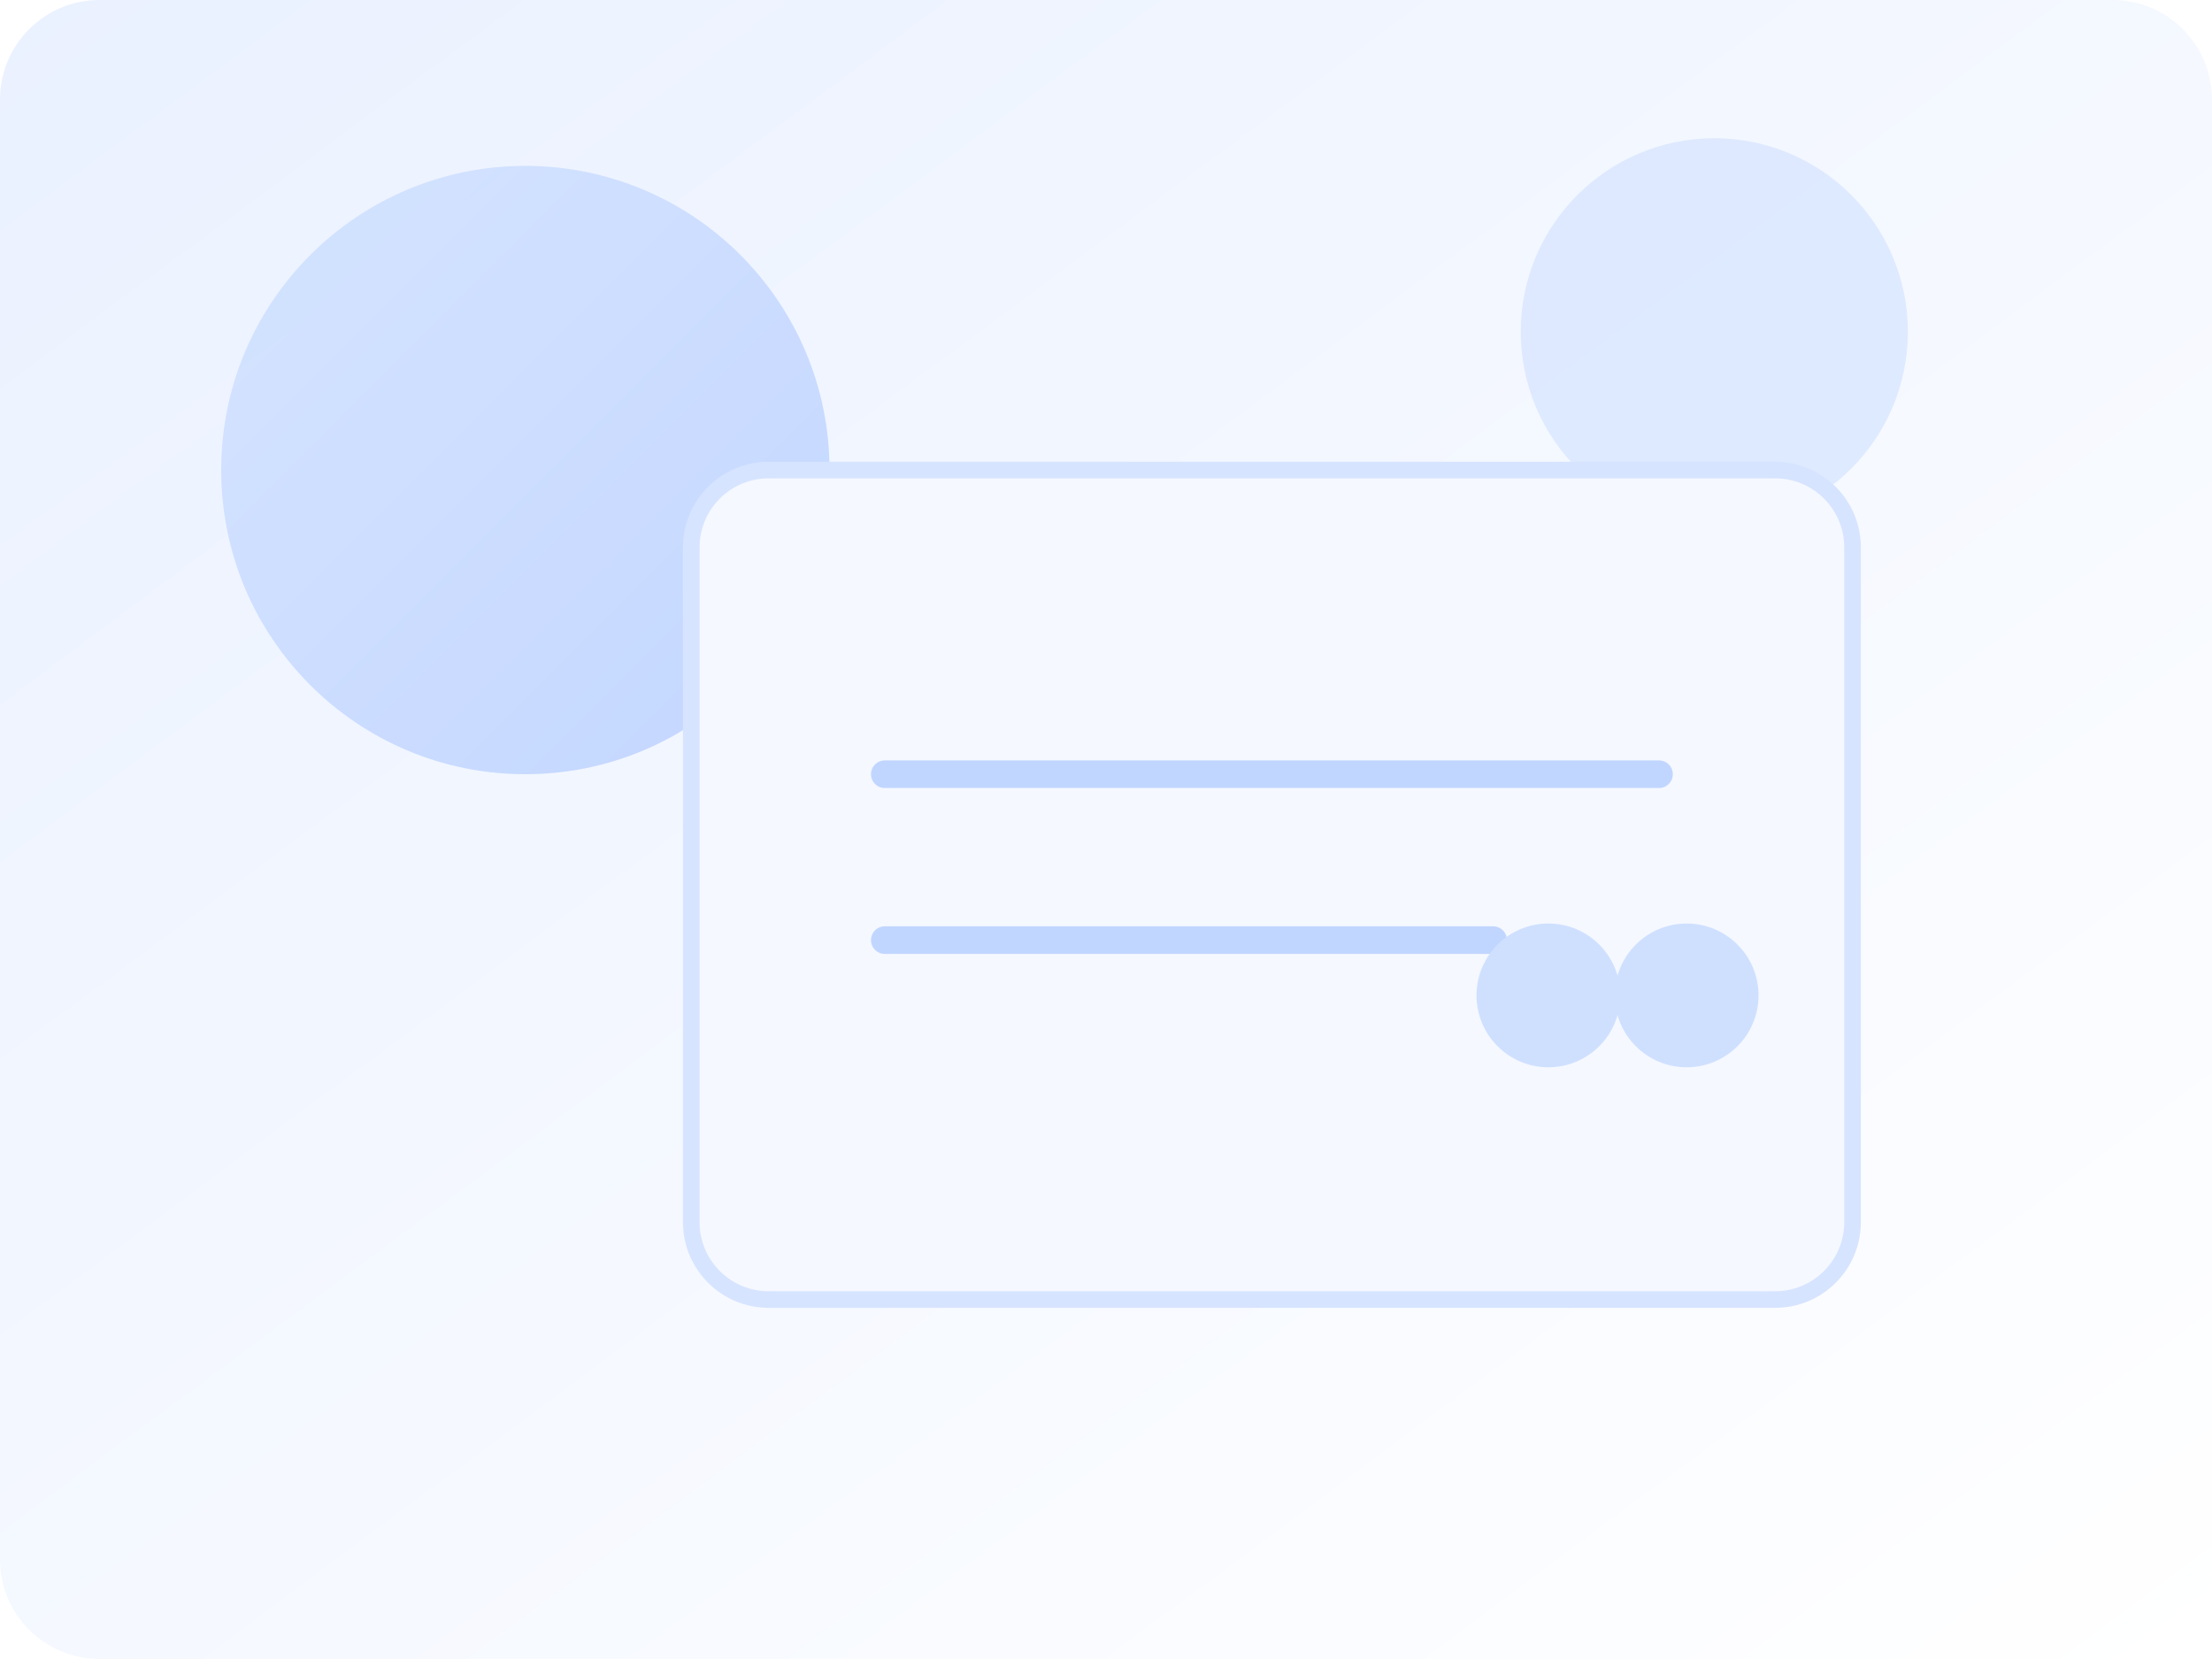
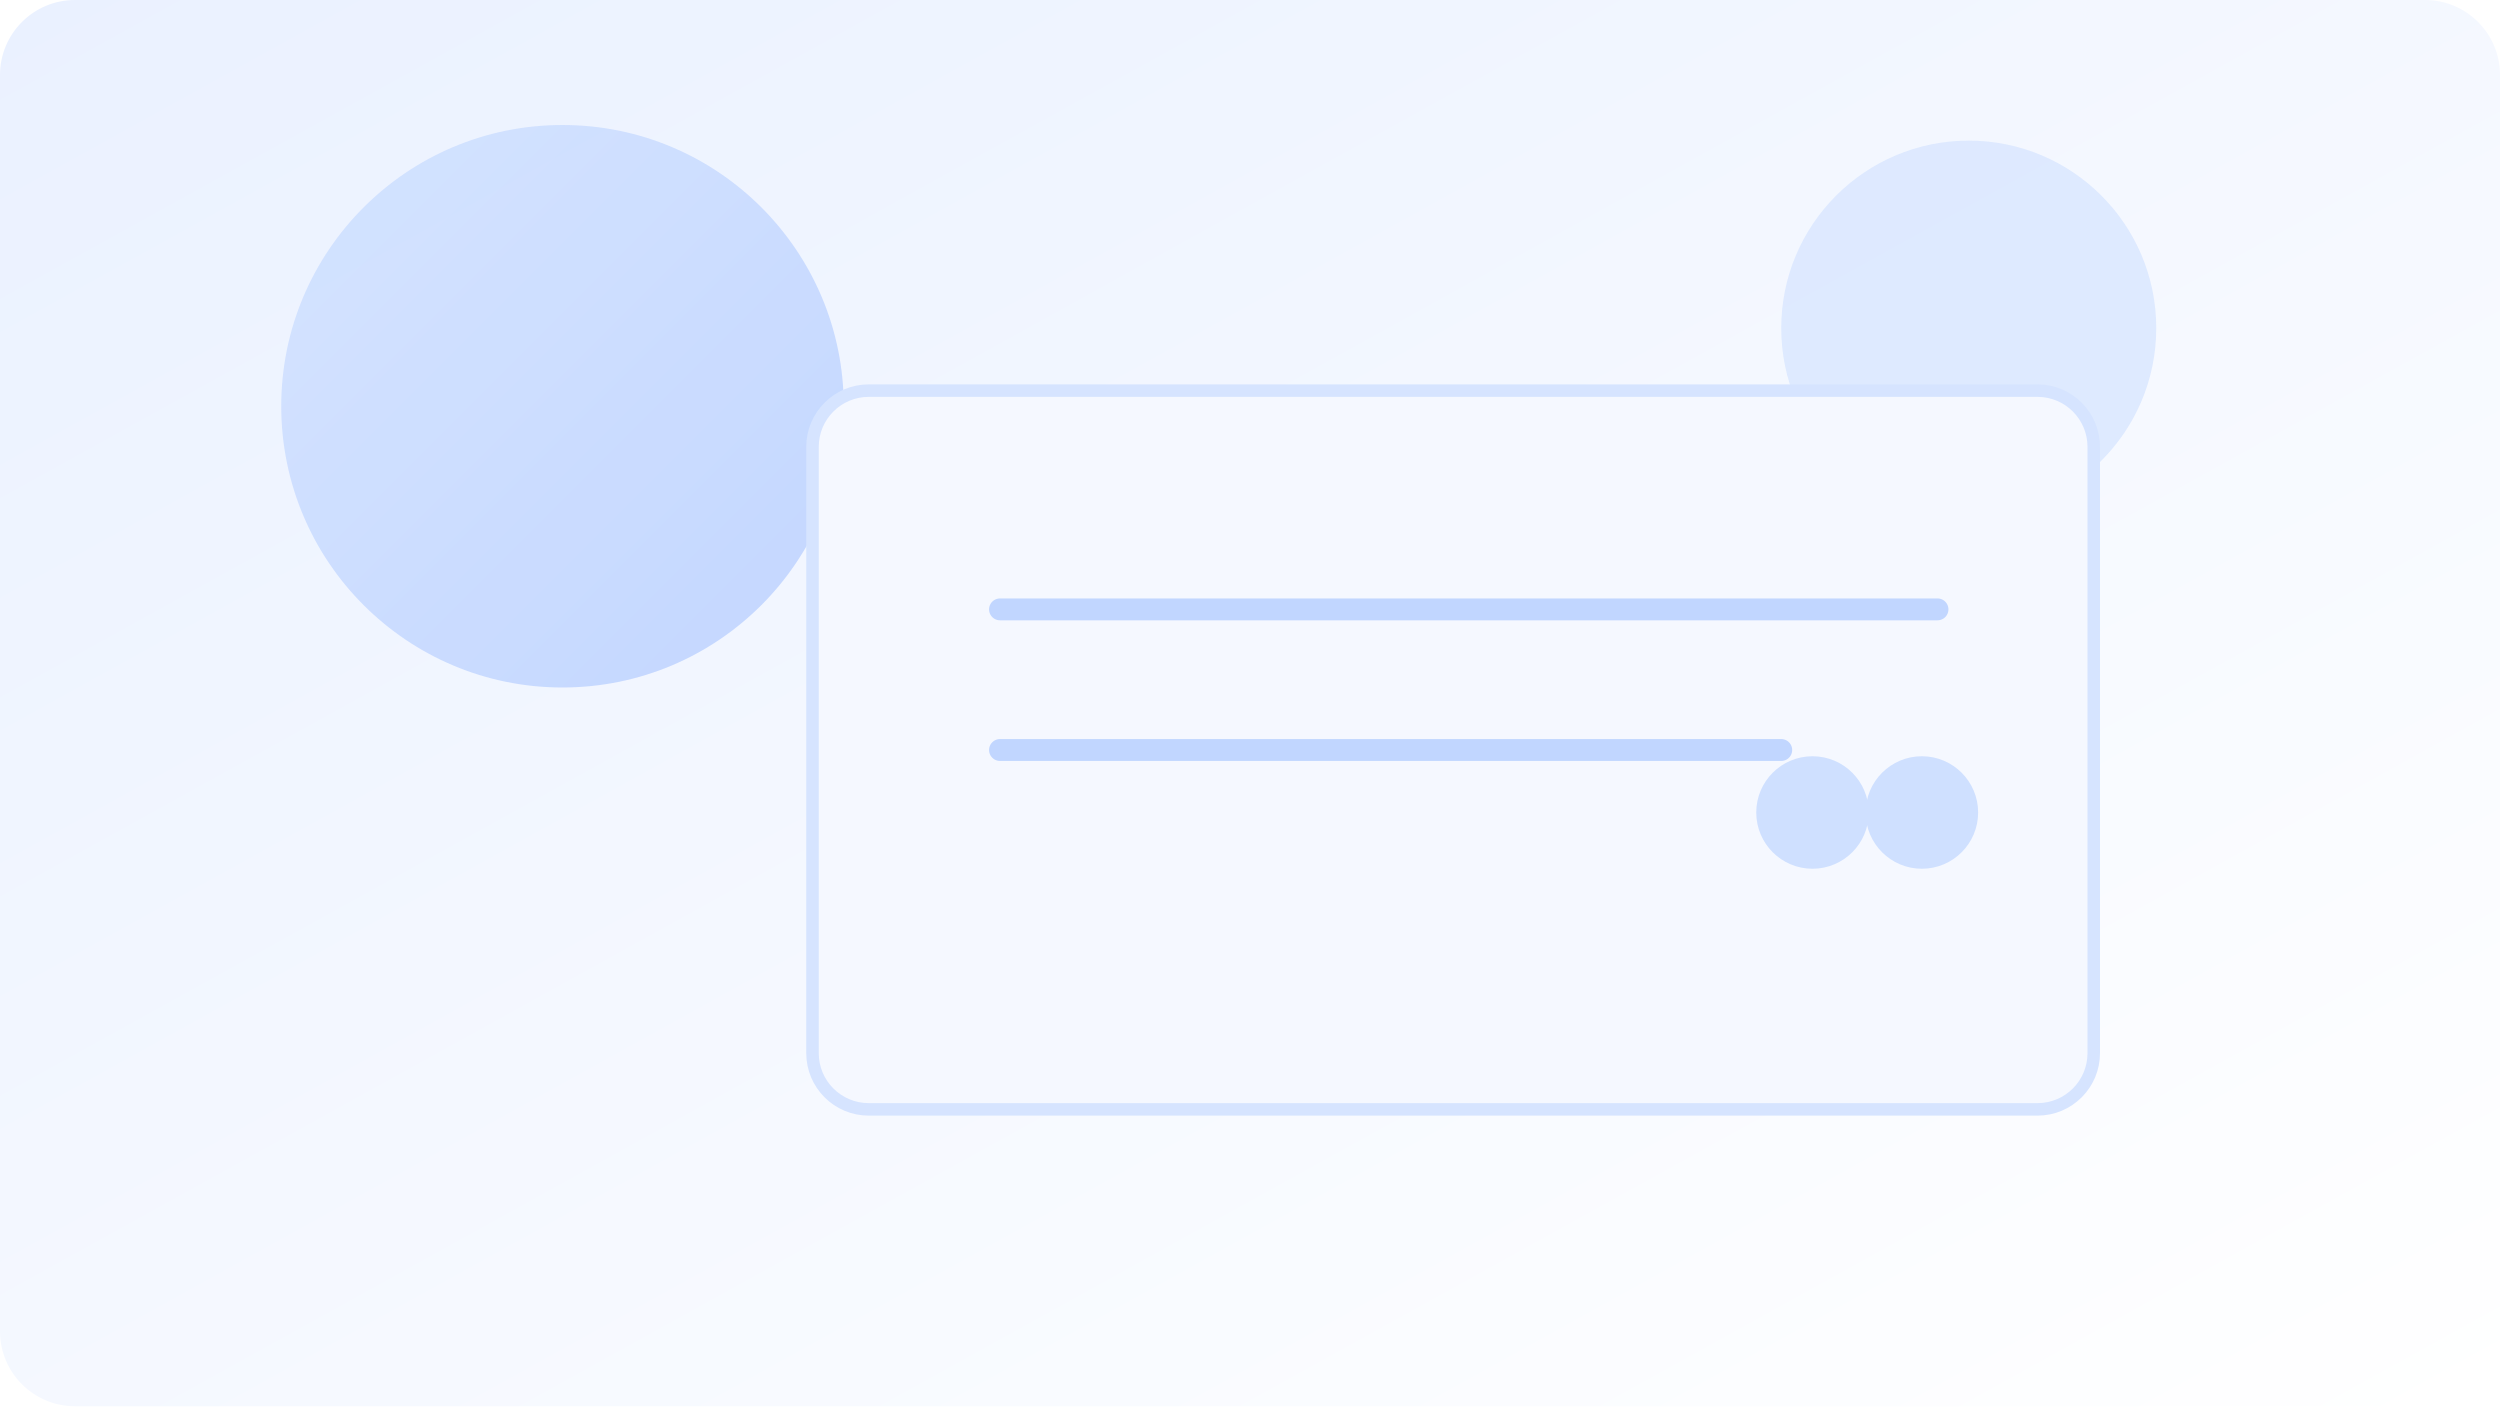
- <svg xmlns="http://www.w3.org/2000/svg" width="800" height="600" viewBox="0 0 800 600" fill="none">
+ <svg xmlns="http://www.w3.org/2000/svg" width="1600" height="900" viewBox="0 0 1600 900" fill="none">
  <defs>
    <linearGradient id="bg" x1="0" y1="0" x2="1" y2="1">
      <stop offset="0%" stop-color="#EAF1FF" />
      <stop offset="100%" stop-color="#FFFFFF" />
    </linearGradient>
    <linearGradient id="accent" x1="0" y1="0" x2="1" y2="1">
      <stop offset="0%" stop-color="#CFE0FF" />
      <stop offset="100%" stop-color="#B7CEFF" />
    </linearGradient>
  </defs>
-   <rect width="800" height="600" rx="36" fill="url(#bg)" />
-   <circle cx="190" cy="170" r="110" fill="url(#accent)" opacity="0.8" />
-   <circle cx="620" cy="120" r="70" fill="#D8E6FF" opacity="0.8" />
-   <rect x="250" y="170" width="420" height="300" rx="28" fill="#F5F8FF" stroke="#D6E4FF" stroke-width="6" />
-   <path d="M320 280H600" stroke="#C1D6FF" stroke-width="10" stroke-linecap="round" />
-   <path d="M320 340H540" stroke="#C1D6FF" stroke-width="10" stroke-linecap="round" />
-   <circle cx="560" cy="360" r="26" fill="#CFE0FF" />
-   <circle cx="610" cy="360" r="26" fill="#CFE0FF" />
+   <rect width="1600" height="900" rx="48" fill="url(#bg)" />
+   <circle cx="360" cy="260" r="180" fill="url(#accent)" opacity="0.8" />
+   <circle cx="1260" cy="210" r="120" fill="#D8E6FF" opacity="0.8" />
+   <rect x="520" y="250" width="820" height="460" rx="36" fill="#F5F8FF" stroke="#D6E4FF" stroke-width="8" />
+   <path d="M640 390H1240" stroke="#C1D6FF" stroke-width="14" stroke-linecap="round" />
+   <path d="M640 480H1140" stroke="#C1D6FF" stroke-width="14" stroke-linecap="round" />
+   <circle cx="1160" cy="520" r="36" fill="#CFE0FF" />
+   <circle cx="1230" cy="520" r="36" fill="#CFE0FF" />
</svg>
